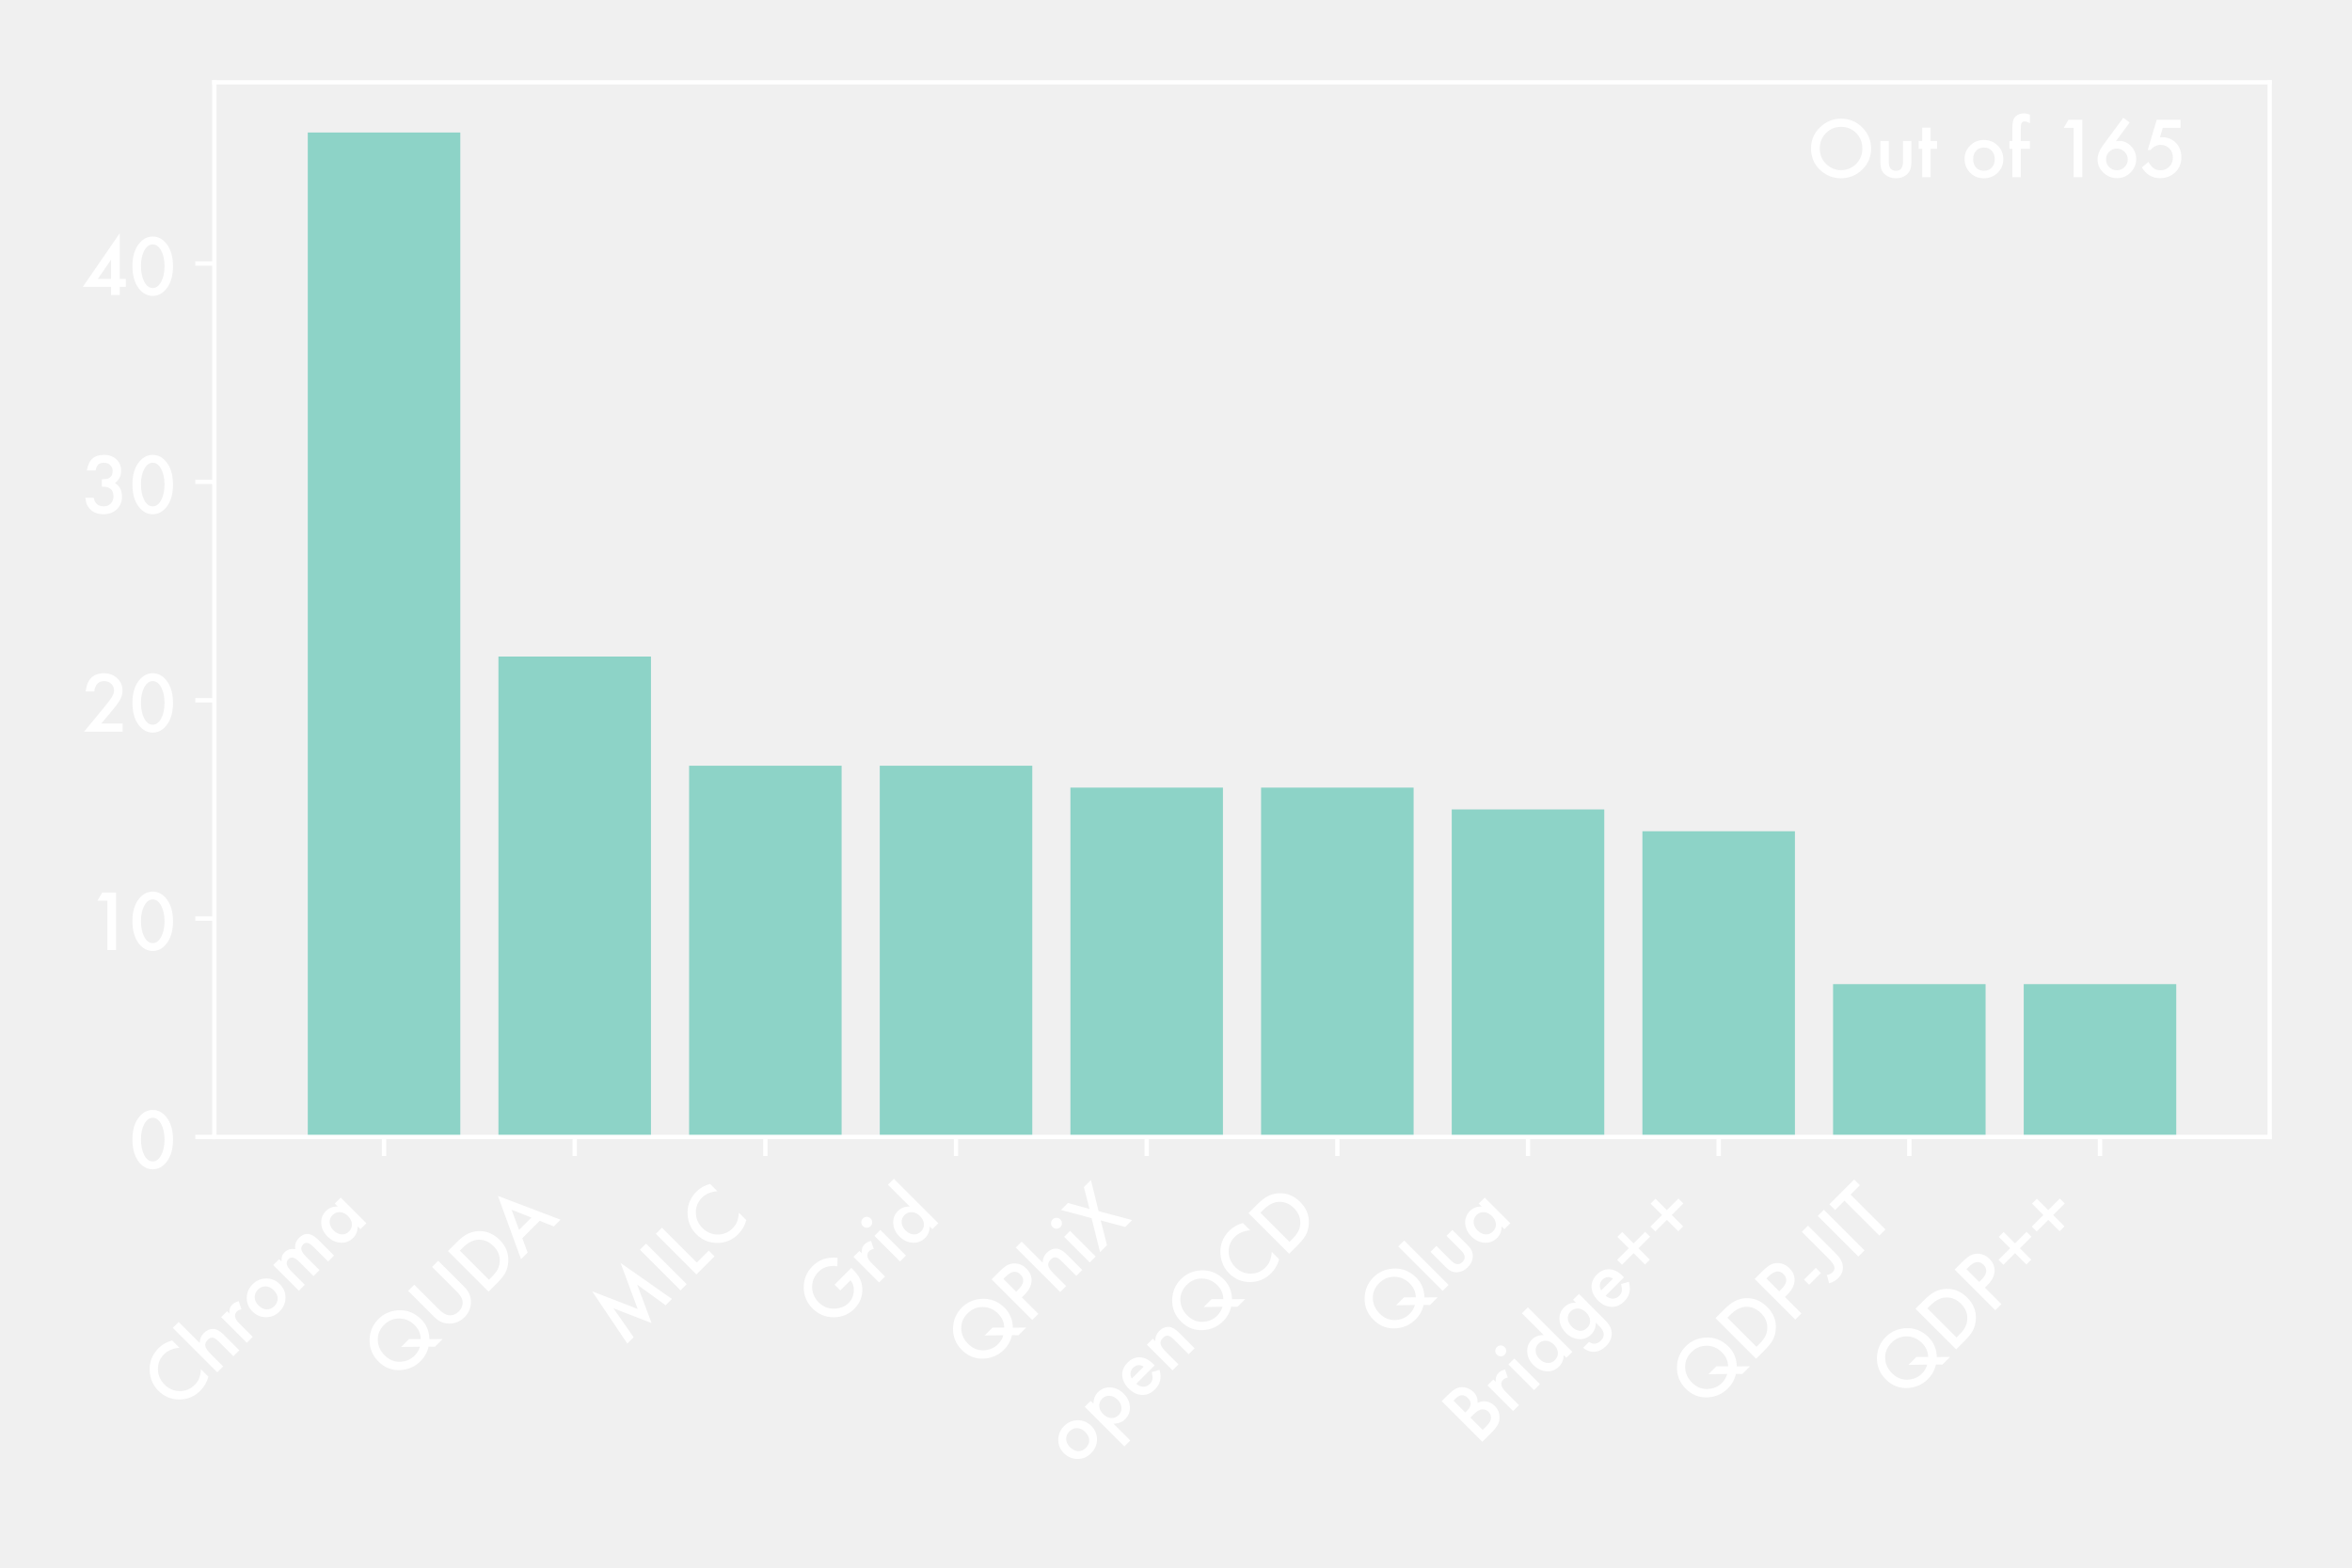
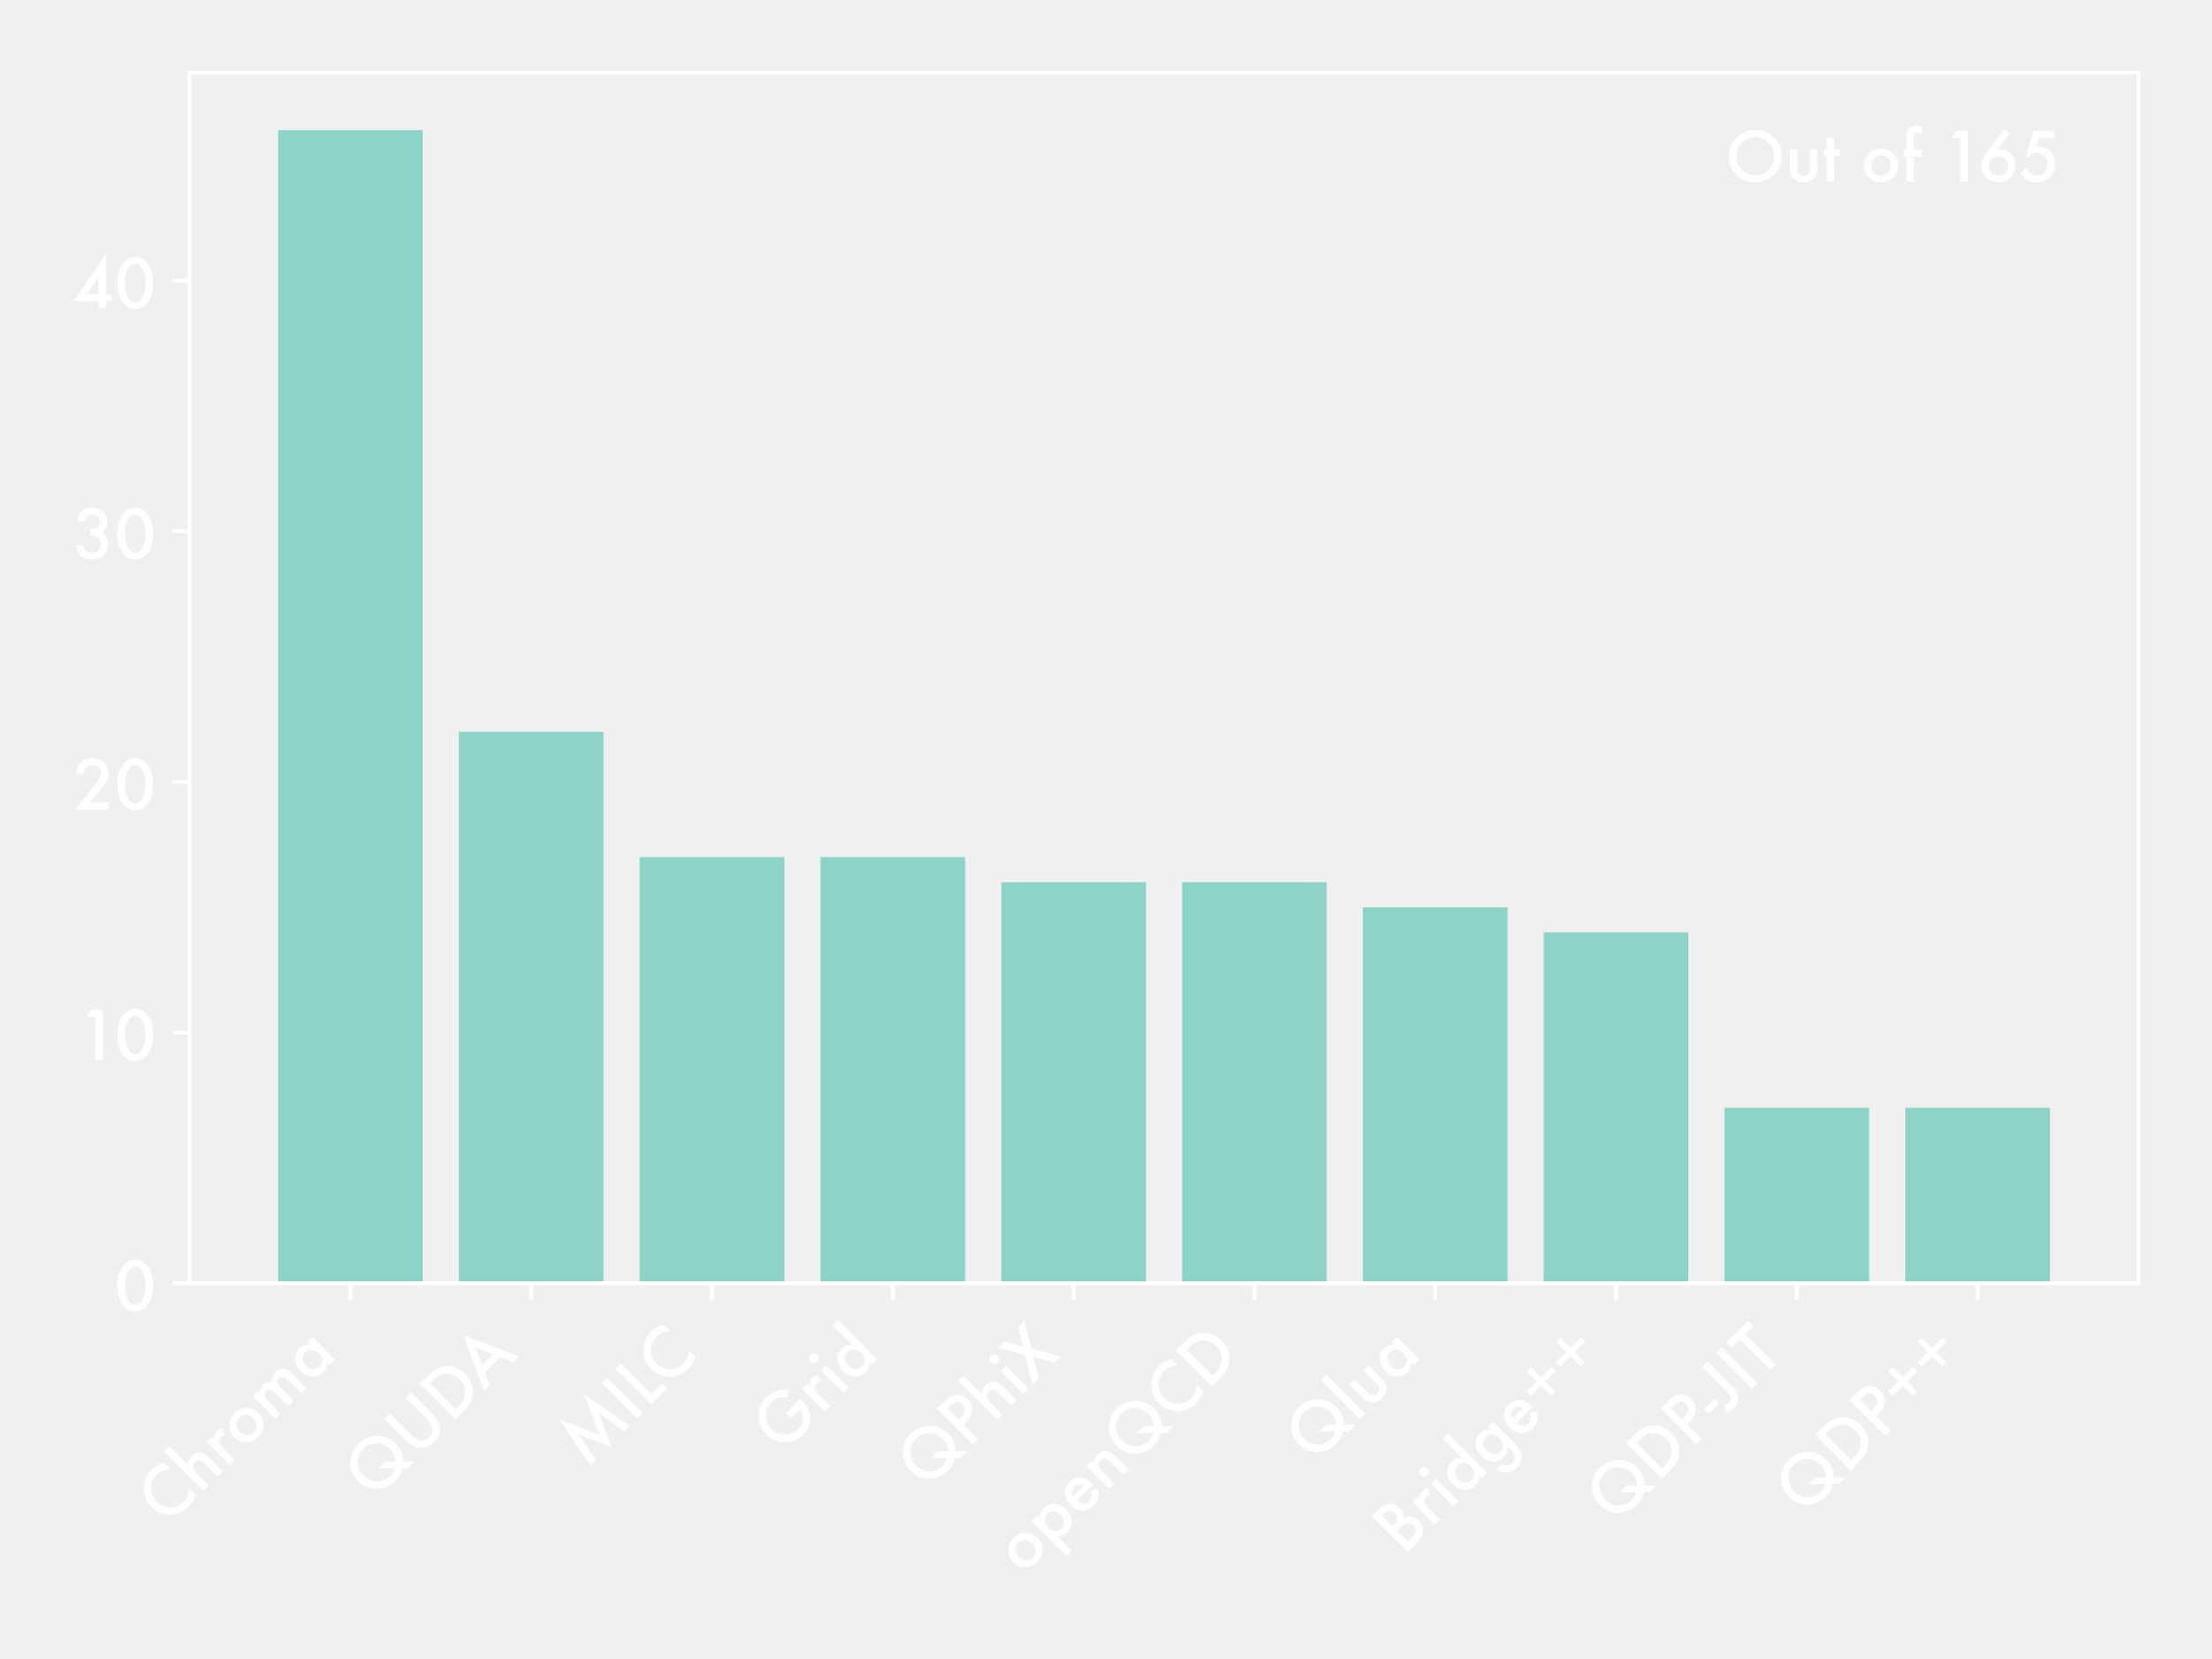
- <svg xmlns="http://www.w3.org/2000/svg" xmlns:xlink="http://www.w3.org/1999/xlink" width="432pt" height="288pt" viewBox="0 0 432 288" version="1.1">
+ <svg xmlns="http://www.w3.org/2000/svg" xmlns:xlink="http://www.w3.org/1999/xlink" width="460.8pt" height="345.6pt" viewBox="0 0 460.8 345.6" version="1.1">
  <defs>
    <style type="text/css">*{stroke-linejoin: round; stroke-linecap: butt}</style>
  </defs>
  <g id="figure_1">
    <g id="patch_1">
-       <path d="M 0 288  L 432 288  L 432 0  L 0 0  L 0 288  z " style="fill: none" />
+       <path d="M 0 345.6  L 460.8 345.6  L 460.8 0  L 0 0  L 0 345.6  z " style="fill: none" />
    </g>
    <g id="axes_1">
      <g id="patch_2">
-         <path d="M 39.37 208.87  L 416.88 208.87  L 416.88 15.12  L 39.37 15.12  L 39.37 208.87  z " style="fill: none" />
+         <path d="M 39.49 267.477  L 445.68 267.477  L 445.68 15.12  L 39.49 15.12  L 39.49 267.477  z " style="fill: none" />
      </g>
      <g id="patch_3">
-         <path d="M 56.53 208.87  L 84.545 208.87  L 84.545 24.346  L 56.53 24.346  z " clip-path="url(#p378f08e59a)" style="fill: #8dd3c7" />
+         <path d="M 57.953 267.477  L 88.097 267.477  L 88.097 27.137  L 57.953 27.137  z " clip-path="url(#pca3f81c4c1)" style="fill: #8dd3c7" />
      </g>
      <g id="patch_4">
-         <path d="M 91.549 208.87  L 119.565 208.87  L 119.565 120.619  L 91.549 120.619  z " clip-path="url(#p378f08e59a)" style="fill: #8dd3c7" />
+         <path d="M 95.633 267.477  L 125.777 267.477  L 125.777 152.532  L 95.633 152.532  z " clip-path="url(#pca3f81c4c1)" style="fill: #8dd3c7" />
      </g>
      <g id="patch_5">
-         <path d="M 126.569 208.87  L 154.584 208.87  L 154.584 140.676  L 126.569 140.676  z " clip-path="url(#p378f08e59a)" style="fill: #8dd3c7" />
+         <path d="M 133.313 267.477  L 163.457 267.477  L 163.457 178.656  L 133.313 178.656  z " clip-path="url(#pca3f81c4c1)" style="fill: #8dd3c7" />
      </g>
      <g id="patch_6">
-         <path d="M 161.588 208.87  L 189.604 208.87  L 189.604 140.676  L 161.588 140.676  z " clip-path="url(#p378f08e59a)" style="fill: #8dd3c7" />
+         <path d="M 170.993 267.477  L 201.137 267.477  L 201.137 178.656  L 170.993 178.656  z " clip-path="url(#pca3f81c4c1)" style="fill: #8dd3c7" />
      </g>
      <g id="patch_7">
-         <path d="M 196.607 208.87  L 224.623 208.87  L 224.623 144.687  L 196.607 144.687  z " clip-path="url(#p378f08e59a)" style="fill: #8dd3c7" />
+         <path d="M 208.673 267.477  L 238.817 267.477  L 238.817 183.881  L 208.673 183.881  z " clip-path="url(#pca3f81c4c1)" style="fill: #8dd3c7" />
      </g>
      <g id="patch_8">
-         <path d="M 231.627 208.87  L 259.643 208.87  L 259.643 144.687  L 231.627 144.687  z " clip-path="url(#p378f08e59a)" style="fill: #8dd3c7" />
+         <path d="M 246.353 267.477  L 276.497 267.477  L 276.497 183.881  L 246.353 183.881  z " clip-path="url(#pca3f81c4c1)" style="fill: #8dd3c7" />
      </g>
      <g id="patch_9">
-         <path d="M 266.646 208.87  L 294.662 208.87  L 294.662 148.699  L 266.646 148.699  z " clip-path="url(#p378f08e59a)" style="fill: #8dd3c7" />
+         <path d="M 284.033 267.477  L 314.177 267.477  L 314.177 189.105  L 284.033 189.105  z " clip-path="url(#pca3f81c4c1)" style="fill: #8dd3c7" />
      </g>
      <g id="patch_10">
-         <path d="M 301.666 208.87  L 329.681 208.87  L 329.681 152.71  L 301.666 152.71  z " clip-path="url(#p378f08e59a)" style="fill: #8dd3c7" />
+         <path d="M 321.713 267.477  L 351.857 267.477  L 351.857 194.33  L 321.713 194.33  z " clip-path="url(#pca3f81c4c1)" style="fill: #8dd3c7" />
      </g>
      <g id="patch_11">
-         <path d="M 336.685 208.87  L 364.701 208.87  L 364.701 180.79  L 336.685 180.79  z " clip-path="url(#p378f08e59a)" style="fill: #8dd3c7" />
+         <path d="M 359.393 267.477  L 389.537 267.477  L 389.537 230.904  L 359.393 230.904  z " clip-path="url(#pca3f81c4c1)" style="fill: #8dd3c7" />
      </g>
      <g id="patch_12">
-         <path d="M 371.705 208.87  L 399.72 208.87  L 399.72 180.79  L 371.705 180.79  z " clip-path="url(#p378f08e59a)" style="fill: #8dd3c7" />
+         <path d="M 397.073 267.477  L 427.217 267.477  L 427.217 230.904  L 397.073 230.904  z " clip-path="url(#pca3f81c4c1)" style="fill: #8dd3c7" />
      </g>
      <g id="matplotlib.axis_1">
        <g id="xtick_1">
          <g id="line2d_1">
            <defs>
-               <path id="mf9422c3ebe" d="M 0 0  L 0 3.5  " style="stroke: #ffffff; stroke-width: 0.8" />
+               <path id="m8bfe5a92bf" d="M 0 0  L 0 3.5  " style="stroke: #ffffff; stroke-width: 0.8" />
            </defs>
            <g>
-               <use xlink:href="#mf9422c3ebe" x="70.537" y="208.87" style="fill: #ffffff; stroke: #ffffff; stroke-width: 0.8" />
+               <use xlink:href="#m8bfe5a92bf" x="73.025" y="267.477" style="fill: #ffffff; stroke: #ffffff; stroke-width: 0.8" />
            </g>
          </g>
          <g id="text_1">
-             <g style="fill: #ffffff" transform="translate(32.27734 259.732)rotate(-45)scale(0.14 -0.14)">
+             <g style="fill: #ffffff" transform="translate(34.76517 318.3396)rotate(-45)scale(0.14 -0.14)">
              <defs>
                <path id="Futura-Medium-43" d="M 4144 4566  L 4144 3703  Q 3513 4231 2838 4231  Q 2094 4231 1584 3697  Q 1072 3166 1072 2397  Q 1072 1638 1584 1116  Q 2097 594 2841 594  Q 3225 594 3494 719  Q 3644 781 3805 887  Q 3966 994 4144 1144  L 4144 266  Q 3519 -88 2831 -88  Q 1797 -88 1066 634  Q 338 1363 338 2391  Q 338 3313 947 4034  Q 1697 4919 2888 4919  Q 3538 4919 4144 4566  z " transform="scale(0.015625)" />
                <path id="Futura-Medium-68" d="M 444 5278  L 1147 5278  L 1147 2791  Q 1522 3128 1975 3128  Q 2491 3128 2800 2794  Q 3063 2503 3063 1866  L 3063 0  L 2359 0  L 2359 1800  Q 2359 2166 2229 2330  Q 2100 2494 1813 2494  Q 1444 2494 1294 2266  Q 1147 2034 1147 1472  L 1147 0  L 444 0  L 444 5278  z " transform="scale(0.015625)" />
                <path id="Futura-Medium-72" d="M 444 3044  L 1147 3044  L 1147 2772  Q 1341 2975 1491 3050  Q 1644 3128 1853 3128  Q 2131 3128 2434 2947  L 2113 2303  Q 1913 2447 1722 2447  Q 1147 2447 1147 1578  L 1147 0  L 444 0  L 444 3044  z " transform="scale(0.015625)" />
                <path id="Futura-Medium-6f" d="M 300 1544  Q 300 2203 772 2665  Q 1244 3128 1922 3128  Q 2603 3128 3078 2663  Q 3547 2197 3547 1519  Q 3547 834 3075 372  Q 2600 -88 1909 -88  Q 1225 -88 763 381  Q 300 844 300 1544  z M 1019 1531  Q 1019 1075 1263 809  Q 1513 541 1922 541  Q 2334 541 2581 806  Q 2828 1072 2828 1516  Q 2828 1959 2581 2225  Q 2331 2494 1922 2494  Q 1519 2494 1269 2225  Q 1019 1956 1019 1531  z " transform="scale(0.015625)" />
                <path id="Futura-Medium-6d" d="M 444 3044  L 1147 3044  L 1147 2763  Q 1350 2975 1494 3050  Q 1647 3128 1878 3128  Q 2394 3128 2694 2678  Q 3025 3128 3591 3128  Q 4619 3128 4619 1881  L 4619 0  L 3913 0  L 3913 1691  Q 3913 2128 3806 2309  Q 3697 2494 3447 2494  Q 3156 2494 3023 2275  Q 2891 2056 2891 1572  L 2891 0  L 2184 0  L 2184 1681  Q 2184 2494 1716 2494  Q 1419 2494 1283 2272  Q 1147 2050 1147 1572  L 1147 0  L 444 0  L 444 3044  z " transform="scale(0.015625)" />
                <path id="Futura-Medium-61" d="M 2688 3044  L 3394 3044  L 3394 0  L 2688 0  L 2688 319  Q 2253 -88 1753 -88  Q 1122 -88 709 369  Q 300 834 300 1531  Q 300 2216 709 2672  Q 1119 3128 1734 3128  Q 2266 3128 2688 2691  L 2688 3044  z M 1019 1531  Q 1019 1094 1253 819  Q 1494 541 1859 541  Q 2250 541 2491 809  Q 2731 1088 2731 1516  Q 2731 1944 2491 2222  Q 2250 2494 1866 2494  Q 1503 2494 1259 2219  Q 1019 1941 1019 1531  z " transform="scale(0.015625)" />
              </defs>
              <use xlink:href="#Futura-Medium-43" />
              <use xlink:href="#Futura-Medium-68" x="70.068" />
              <use xlink:href="#Futura-Medium-72" x="124.902" />
              <use xlink:href="#Futura-Medium-6f" x="161.43" />
              <use xlink:href="#Futura-Medium-6d" x="221.537" />
              <use xlink:href="#Futura-Medium-61" x="300.639" />
            </g>
          </g>
        </g>
        <g id="xtick_2">
          <g id="line2d_2">
            <g>
-               <use xlink:href="#mf9422c3ebe" x="105.557" y="208.87" style="fill: #ffffff; stroke: #ffffff; stroke-width: 0.8" />
+               <use xlink:href="#m8bfe5a92bf" x="110.705" y="267.477" style="fill: #ffffff; stroke: #ffffff; stroke-width: 0.8" />
            </g>
          </g>
          <g id="text_2">
-             <g style="fill: #ffffff" transform="translate(72.68586 254.343)rotate(-45)scale(0.14 -0.14)">
+             <g style="fill: #ffffff" transform="translate(77.83417 312.9506)rotate(-45)scale(0.14 -0.14)">
              <defs>
                <path id="Futura-Medium-51" d="M 5488 -88  L 4572 -88  L 4194 300  Q 3591 -88 2850 -88  Q 1891 -88 1147 563  Q 338 1278 338 2391  Q 338 3481 1103 4209  Q 1847 4916 2859 4916  Q 3778 4916 4506 4297  Q 5381 3553 5381 2356  Q 5381 1419 4691 691  L 5488 -88  z M 3484 1909  L 4184 1213  Q 4647 1694 4647 2403  Q 4647 3181 4131 3706  Q 3616 4231 2850 4231  Q 2075 4231 1575 3706  Q 1072 3184 1072 2384  Q 1072 1603 1591 1106  Q 2131 594 2825 594  Q 3297 594 3678 809  L 2544 1909  L 3484 1909  z " transform="scale(0.015625)" />
                <path id="Futura-Medium-55" d="M 1306 4825  L 1306 1919  Q 1306 1297 1509 1009  Q 1813 594 2363 594  Q 2916 594 3219 1009  Q 3422 1288 3422 1919  L 3422 4825  L 4150 4825  L 4150 1719  Q 4150 956 3675 463  Q 3141 -88 2363 -88  Q 1584 -88 1053 463  Q 578 956 578 1719  L 578 4825  L 1306 4825  z " transform="scale(0.015625)" />
                <path id="Futura-Medium-44" d="M 578 0  L 578 4825  L 1591 4825  Q 2319 4825 2741 4681  Q 3194 4541 3563 4203  Q 4309 3522 4309 2413  Q 4309 1300 3531 613  Q 3141 269 2713 134  Q 2313 0 1578 0  L 578 0  z M 1306 684  L 1634 684  Q 2125 684 2450 788  Q 2775 897 3038 1134  Q 3575 1625 3575 2413  Q 3575 3206 3044 3700  Q 2566 4141 1634 4141  L 1306 4141  L 1306 684  z " transform="scale(0.015625)" />
                <path id="Futura-Medium-41" d="M 3413 1172  L 1347 1172  L 809 0  L 25 0  L 2413 5128  L 4716 0  L 3919 0  L 3413 1172  z M 3116 1856  L 2400 3497  L 1650 1856  L 3116 1856  z " transform="scale(0.015625)" />
              </defs>
              <use xlink:href="#Futura-Medium-51" />
              <use xlink:href="#Futura-Medium-55" x="89.355" />
              <use xlink:href="#Futura-Medium-44" x="163.232" />
              <use xlink:href="#Futura-Medium-41" x="232.09" />
            </g>
          </g>
        </g>
        <g id="xtick_3">
          <g id="line2d_3">
            <g>
-               <use xlink:href="#mf9422c3ebe" x="140.576" y="208.87" style="fill: #ffffff; stroke: #ffffff; stroke-width: 0.8" />
+               <use xlink:href="#m8bfe5a92bf" x="148.385" y="267.477" style="fill: #ffffff; stroke: #ffffff; stroke-width: 0.8" />
            </g>
          </g>
          <g id="text_3">
-             <g style="fill: #ffffff" transform="translate(114.5855 247.4628)rotate(-45)scale(0.14 -0.14)">
+             <g style="fill: #ffffff" transform="translate(122.3943 306.0705)rotate(-45)scale(0.14 -0.14)">
              <defs>
                <path id="Futura-Medium-4d" d="M 409 0  L 1425 5188  L 3081 1438  L 4797 5188  L 5709 0  L 4963 0  L 4497 2913  L 3069 -222  L 1681 2916  L 1163 0  L 409 0  z " transform="scale(0.015625)" />
                <path id="Futura-Medium-49" d="M 1306 4825  L 1306 0  L 578 0  L 578 4825  L 1306 4825  z " transform="scale(0.015625)" />
                <path id="Futura-Medium-4c" d="M 1306 4825  L 1306 684  L 2725 684  L 2725 0  L 578 0  L 578 4825  L 1306 4825  z " transform="scale(0.015625)" />
              </defs>
              <use xlink:href="#Futura-Medium-4d" />
              <use xlink:href="#Futura-Medium-49" x="96.143" />
              <use xlink:href="#Futura-Medium-4c" x="125.635" />
              <use xlink:href="#Futura-Medium-43" x="166.596" />
            </g>
          </g>
        </g>
        <g id="xtick_4">
          <g id="line2d_4">
            <g>
-               <use xlink:href="#mf9422c3ebe" x="175.596" y="208.87" style="fill: #ffffff; stroke: #ffffff; stroke-width: 0.8" />
+               <use xlink:href="#m8bfe5a92bf" x="186.065" y="267.477" style="fill: #ffffff; stroke: #ffffff; stroke-width: 0.8" />
            </g>
          </g>
          <g id="text_4">
-             <g style="fill: #ffffff" transform="translate(152.4418 244.626)rotate(-45)scale(0.14 -0.14)">
+             <g style="fill: #ffffff" transform="translate(162.9111 303.2336)rotate(-45)scale(0.14 -0.14)">
              <defs>
                <path id="Futura-Medium-47" d="M 3059 2513  L 5053 2513  L 5053 2353  Q 5053 1809 4925 1391  Q 4800 1003 4503 666  Q 3831 -91 2794 -91  Q 1781 -91 1059 641  Q 338 1375 338 2403  Q 338 3453 1072 4184  Q 1806 4919 2859 4919  Q 3425 4919 3916 4688  Q 4384 4456 4838 3938  L 4319 3441  Q 3725 4231 2872 4231  Q 2106 4231 1588 3703  Q 1069 3184 1069 2403  Q 1069 1597 1647 1075  Q 2188 591 2819 591  Q 3356 591 3784 953  Q 4213 1319 4263 1828  L 3059 1828  L 3059 2513  z " transform="scale(0.015625)" />
                <path id="Futura-Medium-69" d="M 1147 3044  L 1147 0  L 444 0  L 444 3044  L 1147 3044  z M 338 4309  Q 338 4494 472 4628  Q 606 4763 794 4763  Q 984 4763 1119 4628  Q 1253 4497 1253 4306  Q 1253 4116 1119 3981  Q 988 3847 797 3847  Q 606 3847 472 3981  Q 338 4116 338 4309  z " transform="scale(0.015625)" />
                <path id="Futura-Medium-64" d="M 2688 5278  L 3394 5278  L 3394 0  L 2688 0  L 2688 319  Q 2272 -88 1747 -88  Q 1122 -88 709 369  Q 300 834 300 1531  Q 300 2213 709 2669  Q 1116 3128 1731 3128  Q 2266 3128 2688 2691  L 2688 5278  z M 1019 1531  Q 1019 1094 1253 819  Q 1494 541 1859 541  Q 2250 541 2491 809  Q 2731 1088 2731 1516  Q 2731 1944 2491 2222  Q 2250 2494 1866 2494  Q 1503 2494 1259 2219  Q 1019 1941 1019 1531  z " transform="scale(0.015625)" />
              </defs>
              <use xlink:href="#Futura-Medium-47" />
              <use xlink:href="#Futura-Medium-72" x="84.229" />
              <use xlink:href="#Futura-Medium-69" x="123.131" />
              <use xlink:href="#Futura-Medium-64" x="148.033" />
            </g>
          </g>
        </g>
        <g id="xtick_5">
          <g id="line2d_5">
            <g>
-               <use xlink:href="#mf9422c3ebe" x="210.615" y="208.87" style="fill: #ffffff; stroke: #ffffff; stroke-width: 0.8" />
+               <use xlink:href="#m8bfe5a92bf" x="223.745" y="267.477" style="fill: #ffffff; stroke: #ffffff; stroke-width: 0.8" />
            </g>
          </g>
          <g id="text_5">
-             <g style="fill: #ffffff" transform="translate(179.8541 252.2331)rotate(-45)scale(0.14 -0.14)">
+             <g style="fill: #ffffff" transform="translate(192.9839 310.8408)rotate(-45)scale(0.14 -0.14)">
              <defs>
                <path id="Futura-Medium-50" d="M 1306 1959  L 1306 0  L 578 0  L 578 4825  L 1403 4825  Q 2009 4825 2319 4741  Q 2631 4656 2869 4422  Q 3284 4016 3284 3397  Q 3284 2734 2840 2346  Q 2397 1959 1644 1959  L 1306 1959  z M 1306 2634  L 1578 2634  Q 2581 2634 2581 3406  Q 2581 4153 1547 4153  L 1306 4153  L 1306 2634  z " transform="scale(0.015625)" />
                <path id="Futura-Medium-58" d="M 1588 2522  L 259 4825  L 1088 4825  L 2009 3191  L 2978 4825  L 3813 4825  L 2422 2522  L 3881 0  L 3066 0  L 1997 1847  L 897 0  L 72 0  L 1588 2522  z " transform="scale(0.015625)" />
              </defs>
              <use xlink:href="#Futura-Medium-51" />
              <use xlink:href="#Futura-Medium-50" x="89.355" />
              <use xlink:href="#Futura-Medium-68" x="143.359" />
              <use xlink:href="#Futura-Medium-69" x="198.193" />
              <use xlink:href="#Futura-Medium-58" x="223.096" />
            </g>
          </g>
        </g>
        <g id="xtick_6">
          <g id="line2d_6">
            <g>
-               <use xlink:href="#mf9422c3ebe" x="245.635" y="208.87" style="fill: #ffffff; stroke: #ffffff; stroke-width: 0.8" />
+               <use xlink:href="#m8bfe5a92bf" x="261.425" y="267.477" style="fill: #ffffff; stroke: #ffffff; stroke-width: 0.8" />
            </g>
          </g>
          <g id="text_6">
-             <g style="fill: #ffffff" transform="translate(197.3113 269.7955)rotate(-45)scale(0.14 -0.14)">
+             <g style="fill: #ffffff" transform="translate(213.1015 328.4031)rotate(-45)scale(0.14 -0.14)">
              <defs>
                <path id="Futura-Medium-70" d="M 1147 -1656  L 444 -1656  L 444 3044  L 1147 3044  L 1147 2713  Q 1563 3128 2091 3128  Q 2719 3128 3125 2666  Q 3538 2206 3538 1506  Q 3538 822 3128 366  Q 2722 -88 2103 -88  Q 1569 -88 1147 341  L 1147 -1656  z M 2819 1503  Q 2819 1941 2581 2216  Q 2341 2494 1975 2494  Q 1588 2494 1347 2225  Q 1106 1956 1106 1519  Q 1106 1091 1347 813  Q 1584 541 1972 541  Q 2338 541 2575 816  Q 2819 1091 2819 1503  z " transform="scale(0.015625)" />
                <path id="Futura-Medium-65" d="M 3216 1356  L 1034 1356  Q 1063 981 1278 759  Q 1494 541 1831 541  Q 2094 541 2266 666  Q 2434 791 2650 1128  L 3244 797  Q 3106 563 2953 395  Q 2800 228 2625 120  Q 2450 13 2247 -37  Q 2044 -88 1806 -88  Q 1125 -88 713 350  Q 300 791 300 1519  Q 300 2241 700 2688  Q 1103 3128 1769 3128  Q 2441 3128 2831 2700  Q 3219 2275 3219 1522  L 3216 1356  z M 2494 1931  Q 2347 2494 1784 2494  Q 1656 2494 1543 2455  Q 1431 2416 1339 2342  Q 1247 2269 1181 2166  Q 1116 2063 1081 1931  L 2494 1931  z " transform="scale(0.015625)" />
                <path id="Futura-Medium-6e" d="M 444 3044  L 1150 3044  L 1150 2763  Q 1519 3128 1981 3128  Q 2513 3128 2809 2794  Q 3066 2509 3066 1866  L 3066 0  L 2359 0  L 2359 1700  Q 2359 2150 2234 2322  Q 2113 2497 1791 2497  Q 1441 2497 1294 2266  Q 1150 2038 1150 1469  L 1150 0  L 444 0  L 444 3044  z " transform="scale(0.015625)" />
              </defs>
              <use xlink:href="#Futura-Medium-6f" />
              <use xlink:href="#Futura-Medium-70" x="60.107" />
              <use xlink:href="#Futura-Medium-65" x="120.068" />
              <use xlink:href="#Futura-Medium-6e" x="175.391" />
              <use xlink:href="#Futura-Medium-51" x="230.225" />
              <use xlink:href="#Futura-Medium-43" x="319.58" />
              <use xlink:href="#Futura-Medium-44" x="389.648" />
            </g>
          </g>
        </g>
        <g id="xtick_7">
          <g id="line2d_7">
            <g>
-               <use xlink:href="#mf9422c3ebe" x="280.654" y="208.87" style="fill: #ffffff; stroke: #ffffff; stroke-width: 0.8" />
+               <use xlink:href="#m8bfe5a92bf" x="299.105" y="267.477" style="fill: #ffffff; stroke: #ffffff; stroke-width: 0.8" />
            </g>
          </g>
          <g id="text_7">
-             <g style="fill: #ffffff" transform="translate(255.4492 246.6771)rotate(-45)scale(0.14 -0.14)">
+             <g style="fill: #ffffff" transform="translate(273.8999 305.2847)rotate(-45)scale(0.14 -0.14)">
              <defs>
                <path id="Futura-Medium-6c" d="M 1147 5278  L 1147 0  L 444 0  L 444 5278  L 1147 5278  z " transform="scale(0.015625)" />
                <path id="Futura-Medium-75" d="M 1147 3044  L 1147 1297  Q 1147 541 1744 541  Q 2341 541 2341 1297  L 2341 3044  L 3044 3044  L 3044 1281  Q 3044 916 2953 650  Q 2866 413 2650 222  Q 2294 -88 1744 -88  Q 1197 -88 841 222  Q 622 413 531 650  Q 444 863 444 1281  L 444 3044  L 1147 3044  z " transform="scale(0.015625)" />
              </defs>
              <use xlink:href="#Futura-Medium-51" />
              <use xlink:href="#Futura-Medium-6c" x="89.355" />
              <use xlink:href="#Futura-Medium-75" x="114.258" />
              <use xlink:href="#Futura-Medium-61" x="168.75" />
            </g>
          </g>
        </g>
        <g id="xtick_8">
          <g id="line2d_8">
            <g>
-               <use xlink:href="#mf9422c3ebe" x="315.674" y="208.87" style="fill: #ffffff; stroke: #ffffff; stroke-width: 0.8" />
+               <use xlink:href="#m8bfe5a92bf" x="336.785" y="267.477" style="fill: #ffffff; stroke: #ffffff; stroke-width: 0.8" />
            </g>
          </g>
          <g id="text_8">
-             <g style="fill: #ffffff" transform="translate(271.3719 265.763)rotate(-45)scale(0.14 -0.14)">
+             <g style="fill: #ffffff" transform="translate(292.4831 324.3706)rotate(-45)scale(0.14 -0.14)">
              <defs>
                <path id="Futura-Medium-42" d="M 578 0  L 578 4825  L 1303 4825  Q 1788 4825 2075 4750  Q 2366 4675 2566 4497  Q 2769 4313 2888 4038  Q 3009 3759 3009 3475  Q 3009 2956 2613 2597  Q 2997 2466 3219 2138  Q 3444 1813 3444 1381  Q 3444 816 3044 425  Q 2803 184 2503 91  Q 2175 0 1681 0  L 578 0  z M 1306 2753  L 1534 2753  Q 1941 2753 2130 2933  Q 2319 3113 2319 3463  Q 2319 3803 2125 3979  Q 1931 4156 1563 4156  L 1306 4156  L 1306 2753  z M 1306 684  L 1756 684  Q 2250 684 2481 878  Q 2725 1088 2725 1409  Q 2725 1722 2491 1934  Q 2263 2144 1675 2144  L 1306 2144  L 1306 684  z " transform="scale(0.015625)" />
                <path id="Futura-Medium-67" d="M 3388 72  Q 3388 -144 3373 -308  Q 3359 -472 3334 -597  Q 3259 -941 3041 -1188  Q 2628 -1663 1906 -1663  Q 1297 -1663 903 -1334  Q 497 -997 434 -400  L 1141 -400  Q 1181 -625 1275 -747  Q 1494 -1031 1913 -1031  Q 2684 -1031 2684 -84  L 2684 341  Q 2266 -88 1719 -88  Q 1097 -88 700 363  Q 300 819 300 1503  Q 300 2169 672 2634  Q 1072 3128 1728 3128  Q 2303 3128 2684 2700  L 2684 3044  L 3388 3044  L 3388 72  z M 2713 1516  Q 2713 1959 2475 2225  Q 2234 2497 1859 2497  Q 1459 2497 1228 2200  Q 1019 1934 1019 1513  Q 1019 1097 1228 831  Q 1456 541 1859 541  Q 2263 541 2497 834  Q 2713 1100 2713 1516  z " transform="scale(0.015625)" />
                <path id="Futura-Medium-2b" d="M 309 2219  L 309 2800  L 1684 2800  L 1684 4150  L 2263 4150  L 2263 2800  L 3638 2800  L 3638 2219  L 2263 2219  L 2263 869  L 1684 869  L 1684 2219  L 309 2219  z " transform="scale(0.015625)" />
              </defs>
              <use xlink:href="#Futura-Medium-42" />
              <use xlink:href="#Futura-Medium-72" x="59.131" />
              <use xlink:href="#Futura-Medium-69" x="98.033" />
              <use xlink:href="#Futura-Medium-64" x="122.936" />
              <use xlink:href="#Futura-Medium-67" x="182.896" />
              <use xlink:href="#Futura-Medium-65" x="242.76" />
              <use xlink:href="#Futura-Medium-2b" x="298.082" />
              <use xlink:href="#Futura-Medium-2b" x="359.801" />
            </g>
          </g>
        </g>
        <g id="xtick_9">
          <g id="line2d_9">
            <g>
-               <use xlink:href="#mf9422c3ebe" x="350.693" y="208.87" style="fill: #ffffff; stroke: #ffffff; stroke-width: 0.8" />
+               <use xlink:href="#m8bfe5a92bf" x="374.465" y="267.477" style="fill: #ffffff; stroke: #ffffff; stroke-width: 0.8" />
            </g>
          </g>
          <g id="text_9">
-             <g style="fill: #ffffff" transform="translate(312.8137 259.3515)rotate(-45)scale(0.14 -0.14)">
+             <g style="fill: #ffffff" transform="translate(336.5854 317.9591)rotate(-45)scale(0.14 -0.14)">
              <defs>
                <path id="Futura-Medium-2d" d="M 0 1853  L 1394 1853  L 1394 1241  L 0 1241  L 0 1853  z " transform="scale(0.015625)" />
                <path id="Futura-Medium-4a" d="M 2047 4825  L 2047 1703  Q 2047 1144 1969 869  Q 1891 556 1703 341  Q 1338 -88 734 -88  Q 278 -88 -119 150  L 238 772  Q 503 594 734 594  Q 1059 594 1184 841  Q 1316 1088 1316 1703  L 1316 4825  L 2047 4825  z " transform="scale(0.015625)" />
                <path id="Futura-Medium-54" d="M 1909 4141  L 1909 0  L 1181 0  L 1181 4141  L 72 4141  L 72 4825  L 3016 4825  L 3016 4141  L 1909 4141  z " transform="scale(0.015625)" />
              </defs>
              <use xlink:href="#Futura-Medium-51" />
              <use xlink:href="#Futura-Medium-44" x="89.355" />
              <use xlink:href="#Futura-Medium-50" x="161.963" />
              <use xlink:href="#Futura-Medium-2d" x="216.217" />
              <use xlink:href="#Futura-Medium-4a" x="237.994" />
              <use xlink:href="#Futura-Medium-49" x="279.01" />
              <use xlink:href="#Futura-Medium-54" x="308.502" />
            </g>
          </g>
        </g>
        <g id="xtick_10">
          <g id="line2d_10">
            <g>
-               <use xlink:href="#mf9422c3ebe" x="385.713" y="208.87" style="fill: #ffffff; stroke: #ffffff; stroke-width: 0.8" />
+               <use xlink:href="#m8bfe5a92bf" x="412.145" y="267.477" style="fill: #ffffff; stroke: #ffffff; stroke-width: 0.8" />
            </g>
          </g>
          <g id="text_10">
-             <g style="fill: #ffffff" transform="translate(349.5517 257.633)rotate(-45)scale(0.14 -0.14)">
+             <g style="fill: #ffffff" transform="translate(375.9838 316.2406)rotate(-45)scale(0.14 -0.14)">
              <use xlink:href="#Futura-Medium-51" />
              <use xlink:href="#Futura-Medium-44" x="89.355" />
              <use xlink:href="#Futura-Medium-50" x="161.963" />
              <use xlink:href="#Futura-Medium-2b" x="215.967" />
              <use xlink:href="#Futura-Medium-2b" x="277.686" />
            </g>
          </g>
        </g>
      </g>
      <g id="matplotlib.axis_2">
        <g id="ytick_1">
          <g id="line2d_11">
            <defs>
-               <path id="m9258ee08d1" d="M 0 0  L -3.5 0  " style="stroke: #ffffff; stroke-width: 0.8" />
+               <path id="m60a0a7297f" d="M 0 0  L -3.5 0  " style="stroke: #ffffff; stroke-width: 0.8" />
            </defs>
            <g>
-               <use xlink:href="#m9258ee08d1" x="39.37" y="208.87" style="fill: #ffffff; stroke: #ffffff; stroke-width: 0.8" />
+               <use xlink:href="#m60a0a7297f" x="39.49" y="267.477" style="fill: #ffffff; stroke: #ffffff; stroke-width: 0.8" />
            </g>
          </g>
          <g id="text_11">
-             <g style="fill: #ffffff" transform="translate(23.72938 214.6423)scale(0.14 -0.14)">
+             <g style="fill: #ffffff" transform="translate(23.84937 273.25)scale(0.14 -0.14)">
              <defs>
                <path id="Futura-Medium-30" d="M 272 2444  Q 272 3597 809 4284  Q 1291 4906 1975 4906  Q 2659 4906 3141 4284  Q 3678 3597 3678 2413  Q 3678 1231 3141 544  Q 2659 -78 1978 -78  Q 1297 -78 809 544  Q 272 1231 272 2444  z M 988 2441  Q 988 1638 1266 1106  Q 1544 584 1975 584  Q 2403 584 2684 1106  Q 2966 1625 2966 2416  Q 2966 3206 2684 3728  Q 2403 4247 1975 4247  Q 1550 4247 1269 3728  Q 988 3213 988 2441  z " transform="scale(0.015625)" />
              </defs>
              <use xlink:href="#Futura-Medium-30" />
            </g>
          </g>
        </g>
        <g id="ytick_2">
          <g id="line2d_12">
            <g>
-               <use xlink:href="#m9258ee08d1" x="39.37" y="168.756" style="fill: #ffffff; stroke: #ffffff; stroke-width: 0.8" />
+               <use xlink:href="#m60a0a7297f" x="39.49" y="215.229" style="fill: #ffffff; stroke: #ffffff; stroke-width: 0.8" />
            </g>
          </g>
          <g id="text_12">
-             <g style="fill: #ffffff" transform="translate(15.92875 174.5286)scale(0.14 -0.14)">
+             <g style="fill: #ffffff" transform="translate(16.04875 221.0021)scale(0.14 -0.14)">
              <defs>
                <path id="Futura-Medium-31" d="M 1734 4144  L 900 4144  L 1300 4825  L 2463 4825  L 2463 0  L 1734 0  L 1734 4144  z " transform="scale(0.015625)" />
              </defs>
              <use xlink:href="#Futura-Medium-31" />
              <use xlink:href="#Futura-Medium-30" x="55.719" />
            </g>
          </g>
        </g>
        <g id="ytick_3">
          <g id="line2d_13">
            <g>
-               <use xlink:href="#m9258ee08d1" x="39.37" y="128.642" style="fill: #ffffff; stroke: #ffffff; stroke-width: 0.8" />
+               <use xlink:href="#m60a0a7297f" x="39.49" y="162.981" style="fill: #ffffff; stroke: #ffffff; stroke-width: 0.8" />
            </g>
          </g>
          <g id="text_13">
-             <g style="fill: #ffffff" transform="translate(15.08875 134.4148)scale(0.14 -0.14)">
+             <g style="fill: #ffffff" transform="translate(15.20875 168.7542)scale(0.14 -0.14)">
              <defs>
                <path id="Futura-Medium-32" d="M 1603 684  L 3400 684  L 3400 0  L 159 0  L 1834 2028  Q 2081 2331 2248 2553  Q 2416 2775 2503 2925  Q 2681 3219 2681 3453  Q 2681 3791 2443 4019  Q 2206 4247 1856 4247  Q 1125 4247 1019 3381  L 294 3381  Q 469 4906 1834 4906  Q 2494 4906 2941 4488  Q 3391 4069 3391 3450  Q 3391 3056 3181 2678  Q 3075 2481 2870 2211  Q 2666 1941 2353 1572  L 1603 684  z " transform="scale(0.015625)" />
              </defs>
              <use xlink:href="#Futura-Medium-32" />
              <use xlink:href="#Futura-Medium-30" x="61.719" />
            </g>
          </g>
        </g>
        <g id="ytick_4">
          <g id="line2d_14">
            <g>
-               <use xlink:href="#m9258ee08d1" x="39.37" y="88.528" style="fill: #ffffff; stroke: #ffffff; stroke-width: 0.8" />
+               <use xlink:href="#m60a0a7297f" x="39.49" y="110.734" style="fill: #ffffff; stroke: #ffffff; stroke-width: 0.8" />
            </g>
          </g>
          <g id="text_14">
-             <g style="fill: #ffffff" transform="translate(15.08875 94.30101)scale(0.14 -0.14)">
+             <g style="fill: #ffffff" transform="translate(15.20875 116.5064)scale(0.14 -0.14)">
              <defs>
                <path id="Futura-Medium-33" d="M 1656 2241  L 1656 2863  Q 2119 2863 2278 2966  Q 2563 3147 2563 3547  Q 2563 3856 2356 4050  Q 2153 4247 1828 4247  Q 1525 4247 1359 4100  Q 1200 3950 1122 3594  L 397 3594  Q 509 4275 859 4592  Q 1209 4909 1838 4909  Q 2472 4909 2872 4534  Q 3272 4163 3272 3575  Q 3272 2913 2747 2544  Q 3347 2191 3347 1397  Q 3347 747 2909 334  Q 2472 -78 1788 -78  Q 916 -78 494 563  Q 319 831 272 1306  L 975 1306  Q 1031 956 1248 770  Q 1466 584 1816 584  Q 2169 584 2400 819  Q 2631 1059 2631 1428  Q 2631 1916 2284 2122  Q 2081 2241 1656 2241  z " transform="scale(0.015625)" />
              </defs>
              <use xlink:href="#Futura-Medium-33" />
              <use xlink:href="#Futura-Medium-30" x="61.719" />
            </g>
          </g>
        </g>
        <g id="ytick_5">
          <g id="line2d_15">
            <g>
-               <use xlink:href="#m9258ee08d1" x="39.37" y="48.414" style="fill: #ffffff; stroke: #ffffff; stroke-width: 0.8" />
+               <use xlink:href="#m60a0a7297f" x="39.49" y="58.486" style="fill: #ffffff; stroke: #ffffff; stroke-width: 0.8" />
            </g>
          </g>
          <g id="text_15">
-             <g style="fill: #ffffff" transform="translate(15.08875 54.18724)scale(0.14 -0.14)">
+             <g style="fill: #ffffff" transform="translate(15.20875 64.25853)scale(0.14 -0.14)">
              <defs>
                <path id="Futura-Medium-34" d="M 3156 1347  L 3669 1347  L 3669 684  L 3156 684  L 3156 0  L 2428 0  L 2428 684  L 59 684  L 3156 5184  L 3156 1347  z M 2428 1347  L 2428 2963  L 1316 1347  L 2428 1347  z " transform="scale(0.015625)" />
              </defs>
              <use xlink:href="#Futura-Medium-34" />
              <use xlink:href="#Futura-Medium-30" x="61.719" />
            </g>
          </g>
        </g>
      </g>
      <g id="patch_13">
-         <path d="M 39.37 208.87  L 39.37 15.12  " style="fill: none; stroke: #ffffff; stroke-width: 0.8; stroke-linejoin: miter; stroke-linecap: square" />
+         <path d="M 39.49 267.477  L 39.49 15.12  " style="fill: none; stroke: #ffffff; stroke-width: 0.8; stroke-linejoin: miter; stroke-linecap: square" />
      </g>
      <g id="patch_14">
-         <path d="M 416.88 208.87  L 416.88 15.12  " style="fill: none; stroke: #ffffff; stroke-width: 0.8; stroke-linejoin: miter; stroke-linecap: square" />
+         <path d="M 445.68 267.477  L 445.68 15.12  " style="fill: none; stroke: #ffffff; stroke-width: 0.8; stroke-linejoin: miter; stroke-linecap: square" />
      </g>
      <g id="patch_15">
-         <path d="M 39.37 208.87  L 416.88 208.87  " style="fill: none; stroke: #ffffff; stroke-width: 0.8; stroke-linejoin: miter; stroke-linecap: square" />
+         <path d="M 39.49 267.477  L 445.68 267.477  " style="fill: none; stroke: #ffffff; stroke-width: 0.8; stroke-linejoin: miter; stroke-linecap: square" />
      </g>
      <g id="patch_16">
-         <path d="M 39.37 15.12  L 416.88 15.12  " style="fill: none; stroke: #ffffff; stroke-width: 0.8; stroke-linejoin: miter; stroke-linecap: square" />
+         <path d="M 39.49 15.12  L 445.68 15.12  " style="fill: none; stroke: #ffffff; stroke-width: 0.8; stroke-linejoin: miter; stroke-linecap: square" />
      </g>
      <g id="text_16">
-         <g style="fill: #ffffff" transform="translate(331.9021 32.55746)scale(0.14 -0.14)">
+         <g style="fill: #ffffff" transform="translate(359.5549 37.83214)scale(0.14 -0.14)">
          <defs>
            <path id="Futura-Medium-4f" d="M 338 2434  Q 338 3453 1084 4184  Q 1828 4916 2872 4916  Q 3903 4916 4641 4178  Q 5381 3441 5381 2406  Q 5381 1366 4638 641  Q 3891 -88 2834 -88  Q 1900 -88 1156 559  Q 338 1275 338 2434  z M 1072 2425  Q 1072 1625 1609 1109  Q 2144 594 2844 594  Q 3603 594 4125 1119  Q 4647 1650 4647 2413  Q 4647 3184 4131 3706  Q 3619 4231 2863 4231  Q 2109 4231 1591 3706  Q 1072 3188 1072 2425  z " transform="scale(0.015625)" />
            <path id="Futura-Medium-74" d="M 1169 2388  L 1169 0  L 466 0  L 466 2388  L 166 2388  L 166 3044  L 466 3044  L 466 4159  L 1169 4159  L 1169 3044  L 1716 3044  L 1716 2388  L 1169 2388  z " transform="scale(0.015625)" />
            <path id="Futura-Medium-20" transform="scale(0.015625)" />
            <path id="Futura-Medium-66" d="M 1172 2388  L 1172 0  L 466 0  L 466 2388  L 216 2388  L 216 3044  L 466 3044  L 466 4219  Q 466 4794 666 5031  Q 941 5363 1466 5363  Q 1653 5363 1938 5253  L 1938 4534  L 1866 4572  Q 1638 4688 1491 4688  Q 1303 4688 1238 4553  Q 1172 4422 1172 4047  L 1172 3044  L 1938 3044  L 1938 2388  L 1172 2388  z " transform="scale(0.015625)" />
            <path id="Futura-Medium-36" d="M 2513 4994  L 3047 4594  L 1894 3025  Q 1988 3038 2053 3044  Q 2119 3050 2156 3050  Q 2744 3050 3172 2600  Q 3597 2156 3597 1531  Q 3597 869 3122 394  Q 2650 -78 1988 -78  Q 1331 -78 838 388  Q 353 853 353 1491  Q 353 2063 825 2703  L 2513 4994  z M 2888 1484  Q 2888 1869 2622 2134  Q 2353 2403 1975 2403  Q 1594 2403 1328 2137  Q 1063 1872 1063 1494  Q 1063 1116 1328 850  Q 1594 584 1978 584  Q 2353 584 2619 850  Q 2888 1119 2888 1484  z " transform="scale(0.015625)" />
            <path id="Futura-Medium-35" d="M 3366 4144  L 1878 4144  L 1641 3344  Q 1694 3350 1742 3353  Q 1791 3356 1831 3356  Q 2534 3356 2984 2881  Q 3438 2409 3438 1672  Q 3438 909 2925 415  Q 2413 -78 1634 -78  Q 675 -78 122 822  L 672 1288  Q 900 900 1131 741  Q 1363 584 1697 584  Q 2134 584 2431 891  Q 2728 1206 2728 1656  Q 2728 2119 2434 2413  Q 2141 2716 1700 2716  Q 1209 2716 853 2288  L 613 2288  L 1372 4825  L 3366 4825  L 3366 4144  z " transform="scale(0.015625)" />
          </defs>
          <use xlink:href="#Futura-Medium-4f" />
          <use xlink:href="#Futura-Medium-75" x="89.355" />
          <use xlink:href="#Futura-Medium-74" x="143.848" />
          <use xlink:href="#Futura-Medium-20" x="171.191" />
          <use xlink:href="#Futura-Medium-6f" x="202.051" />
          <use xlink:href="#Futura-Medium-66" x="262.158" />
          <use xlink:href="#Futura-Medium-20" x="291.846" />
          <use xlink:href="#Futura-Medium-31" x="322.705" />
          <use xlink:href="#Futura-Medium-36" x="375.674" />
          <use xlink:href="#Futura-Medium-35" x="437.393" />
        </g>
      </g>
    </g>
  </g>
  <defs>
-     <clipPath id="p378f08e59a">
-       <rect x="39.37" y="15.12" width="377.51" height="193.75" />
+     <clipPath id="pca3f81c4c1">
+       <rect x="39.49" y="15.12" width="406.19" height="252.357" />
    </clipPath>
  </defs>
</svg>
